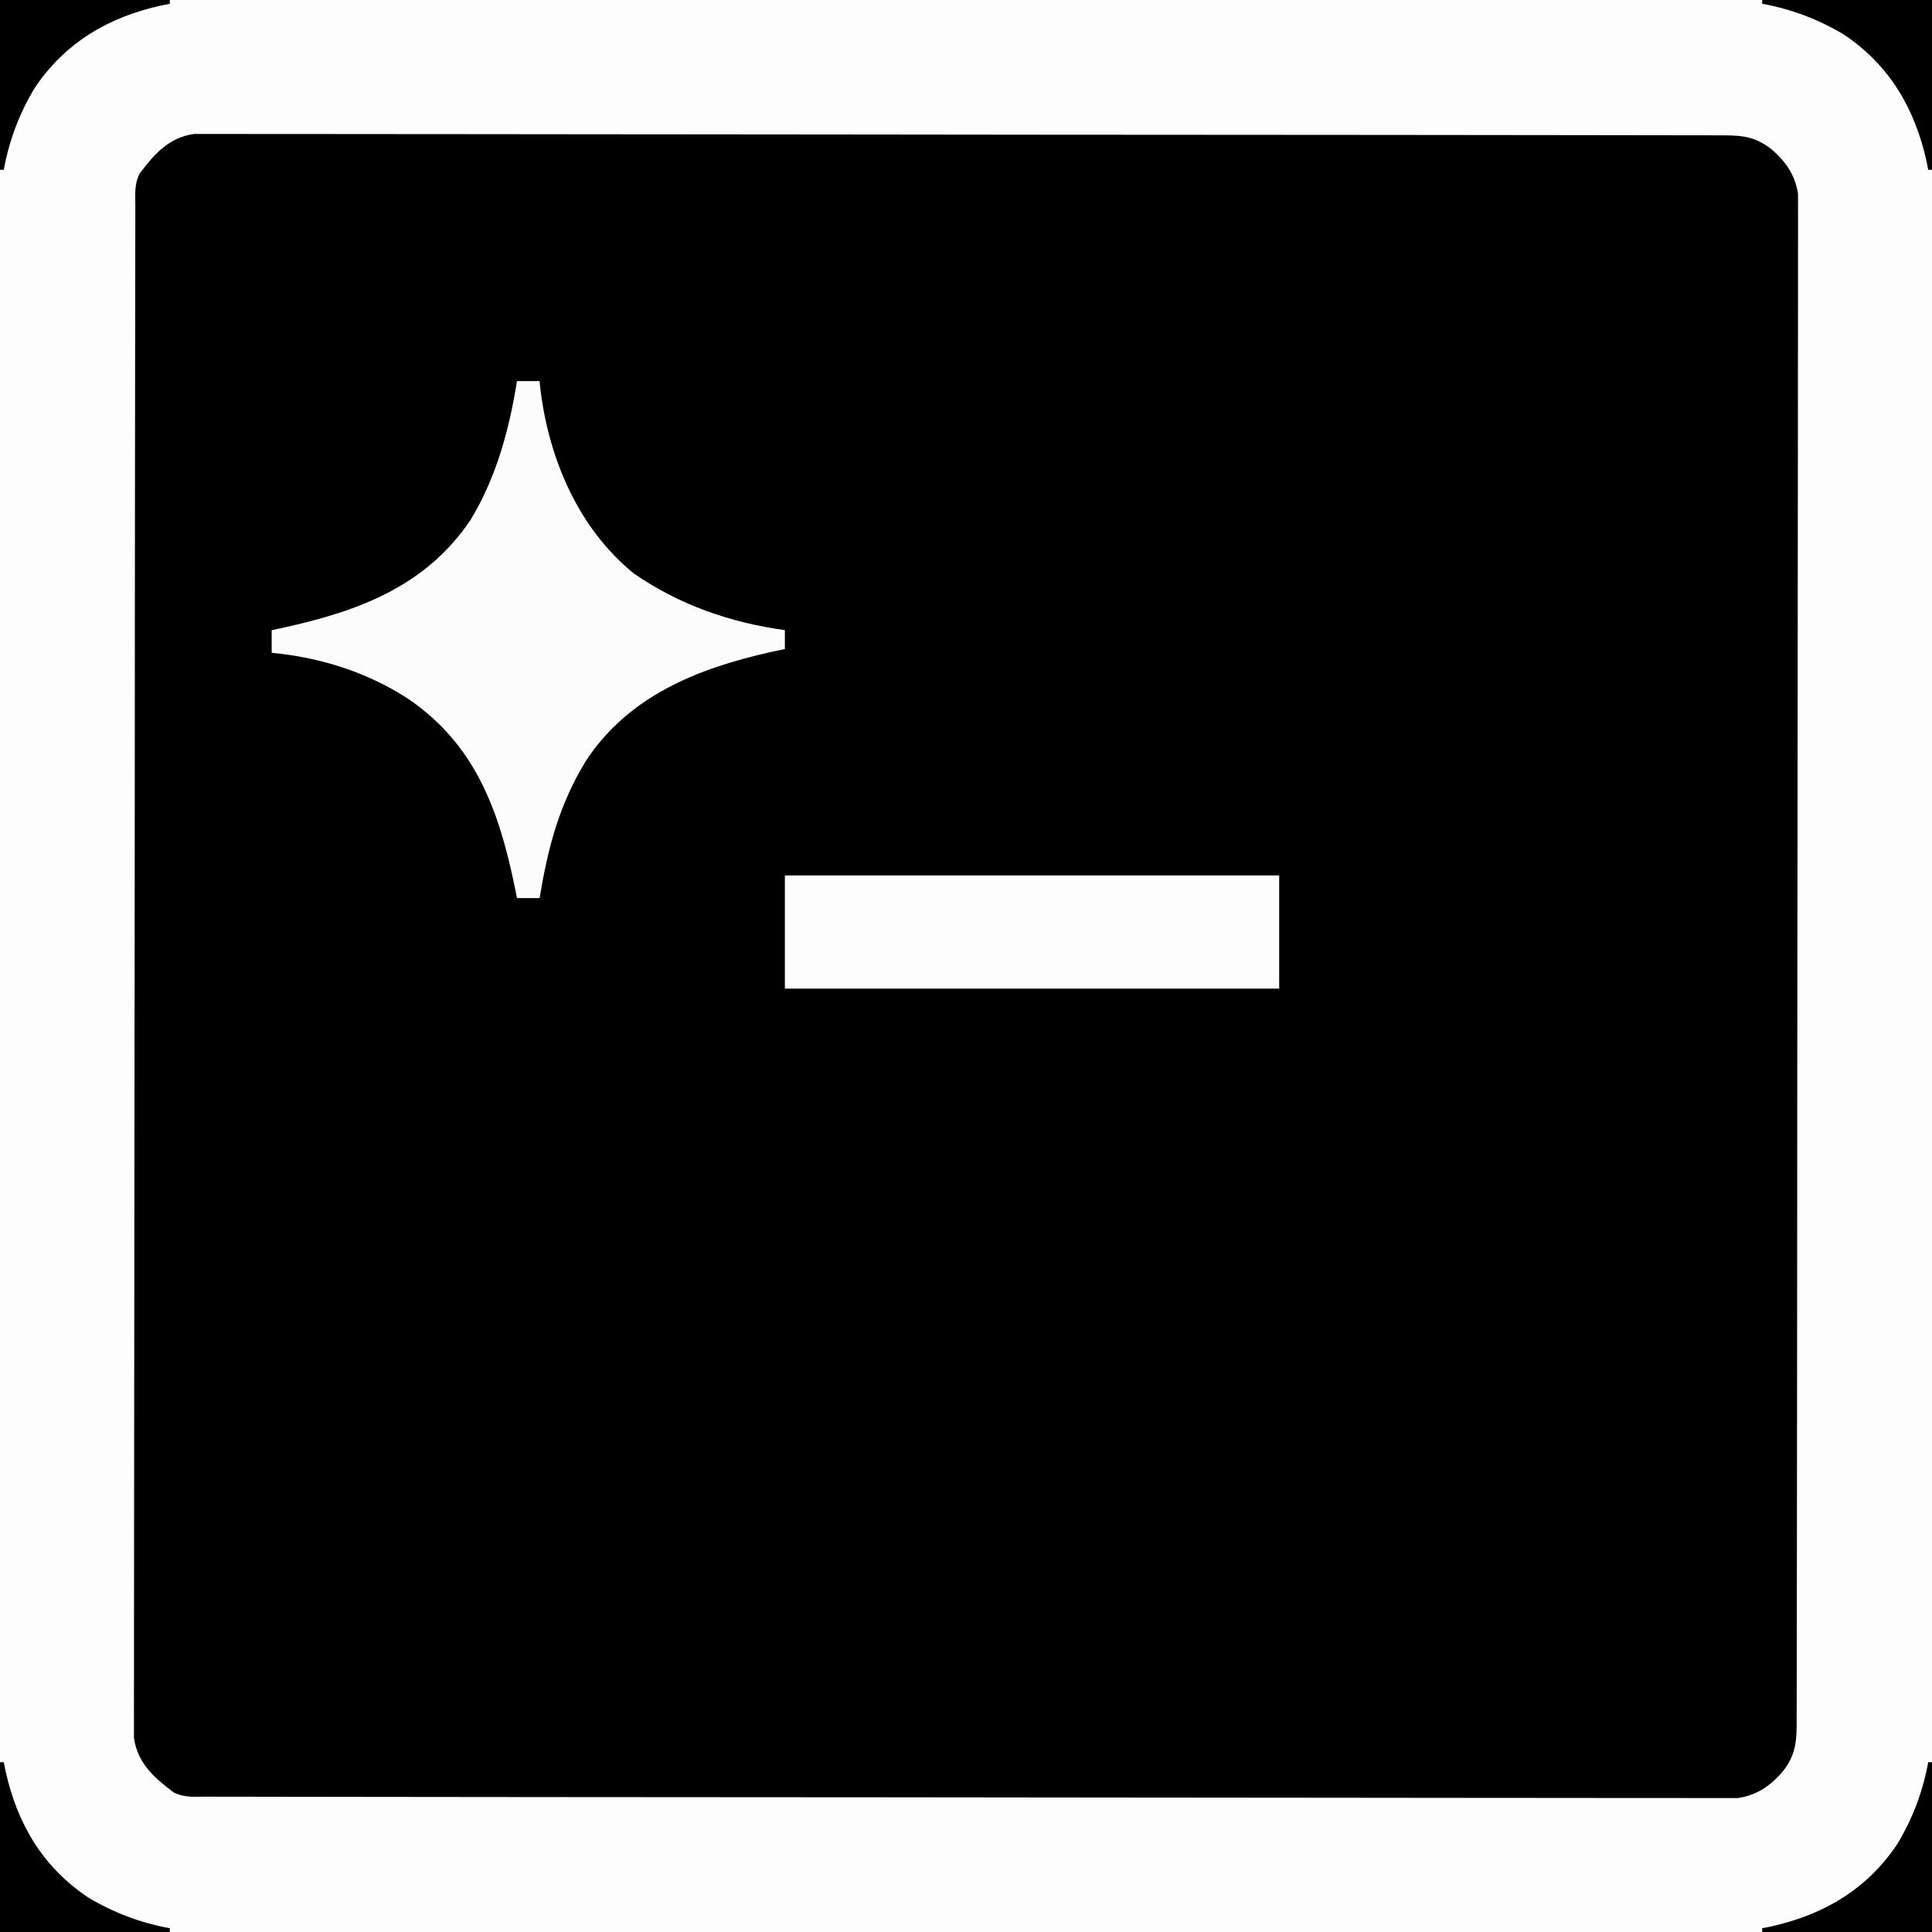
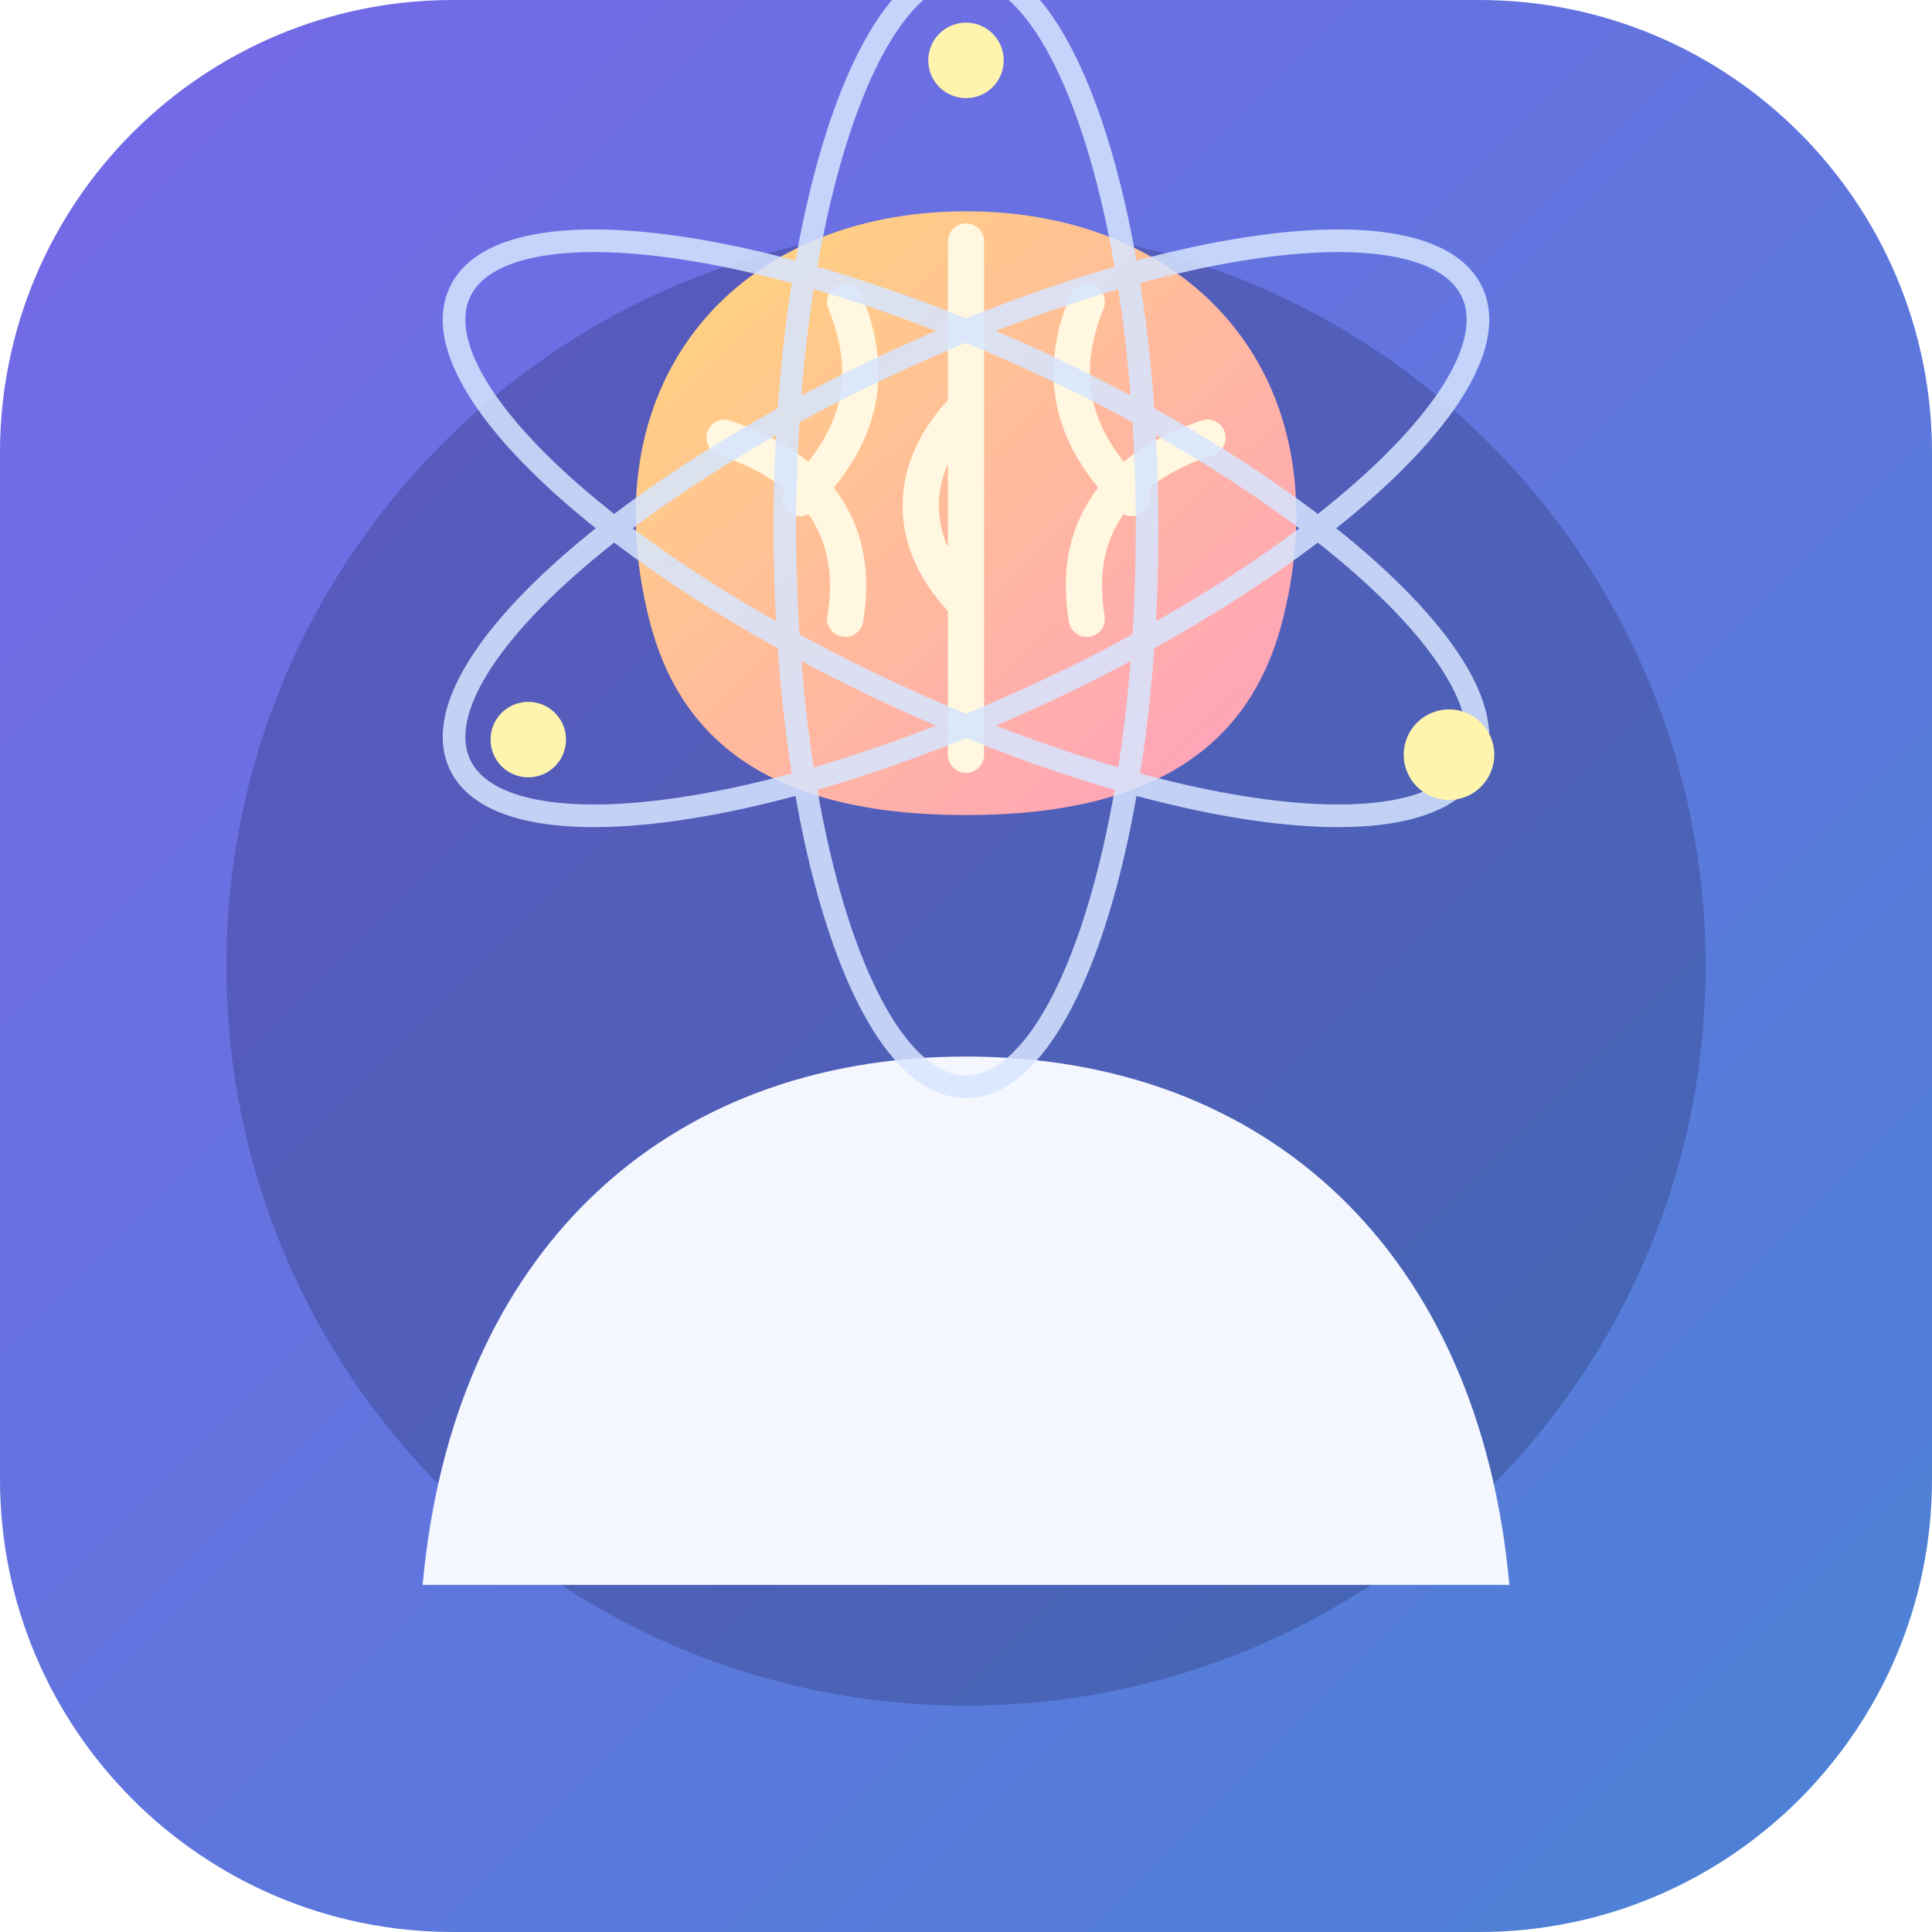
- <svg xmlns="http://www.w3.org/2000/svg" version="1.1" width="512" height="512">
-   <path d="M0 0 C168.96 0 337.92 0 512 0 C512 168.96 512 337.92 512 512 C343.04 512 174.08 512 0 512 C0 343.04 0 174.08 0 0 Z " fill="#000000" transform="translate(0,0)" />
-   <path d="M0 0 C168.96 0 337.92 0 512 0 C512 168.96 512 337.92 512 512 C343.04 512 174.08 512 0 512 C0 343.04 0 174.08 0 0 Z M37 46 C35.542 48.916 35.87 51.468 35.866 54.726 C35.863 55.429 35.861 56.132 35.859 56.856 C35.852 59.235 35.852 61.614 35.853 63.993 C35.85 65.706 35.846 67.42 35.842 69.133 C35.832 73.86 35.828 78.587 35.825 83.314 C35.821 88.405 35.812 93.496 35.803 98.586 C35.783 110.89 35.773 123.193 35.764 135.496 C35.76 141.286 35.755 147.075 35.749 152.864 C35.732 172.1 35.718 191.336 35.711 210.572 C35.709 215.567 35.707 220.561 35.705 225.556 C35.704 226.797 35.704 228.038 35.703 229.317 C35.695 249.437 35.67 269.557 35.637 289.676 C35.604 310.317 35.586 330.958 35.583 351.599 C35.581 363.195 35.572 374.79 35.547 386.385 C35.525 396.258 35.517 406.131 35.526 416.005 C35.531 421.044 35.529 426.084 35.51 431.124 C35.492 435.735 35.493 440.346 35.509 444.958 C35.511 446.628 35.507 448.299 35.495 449.969 C35.48 452.237 35.489 454.503 35.505 456.77 C35.504 458.031 35.503 459.291 35.502 460.59 C36.491 467.36 40.84 471.074 46 475 C48.916 476.458 51.468 476.13 54.726 476.134 C55.78 476.138 55.78 476.138 56.856 476.141 C59.235 476.148 61.614 476.148 63.993 476.147 C65.706 476.15 67.42 476.154 69.133 476.158 C73.86 476.168 78.587 476.172 83.314 476.175 C88.405 476.179 93.496 476.188 98.586 476.197 C110.89 476.217 123.193 476.227 135.496 476.236 C141.286 476.24 147.075 476.245 152.864 476.251 C172.1 476.268 191.336 476.282 210.572 476.289 C215.567 476.291 220.561 476.293 225.556 476.295 C227.418 476.296 227.418 476.296 229.317 476.297 C249.437 476.305 269.557 476.33 289.676 476.363 C310.317 476.396 330.958 476.414 351.599 476.417 C363.195 476.419 374.79 476.428 386.385 476.453 C396.258 476.475 406.131 476.483 416.005 476.474 C421.044 476.469 426.084 476.471 431.124 476.49 C435.735 476.508 440.346 476.507 444.958 476.491 C446.628 476.489 448.299 476.493 449.969 476.505 C452.237 476.52 454.503 476.511 456.77 476.495 C458.031 476.496 459.291 476.497 460.59 476.498 C465.743 475.745 469.553 473.011 472.812 469 C476.218 464.33 476.126 460.786 476.134 455.059 C476.137 454.357 476.139 453.655 476.141 452.932 C476.148 450.569 476.148 448.206 476.147 445.842 C476.15 444.135 476.154 442.429 476.158 440.722 C476.168 436.022 476.172 431.323 476.175 426.623 C476.179 421.558 476.188 416.493 476.197 411.428 C476.217 399.194 476.227 386.96 476.236 374.725 C476.24 368.967 476.245 363.209 476.251 357.451 C476.268 338.316 476.282 319.181 476.289 300.046 C476.291 295.08 476.293 290.114 476.295 285.148 C476.296 283.914 476.296 282.679 476.297 281.408 C476.305 261.398 476.33 241.389 476.363 221.379 C476.396 200.846 476.414 180.314 476.417 159.781 C476.419 148.249 476.428 136.716 476.453 125.183 C476.475 115.365 476.483 105.547 476.474 95.729 C476.469 90.717 476.471 85.706 476.49 80.695 C476.508 76.109 476.507 71.524 476.491 66.938 C476.489 65.277 476.493 63.617 476.505 61.956 C476.52 59.701 476.511 57.448 476.495 55.193 C476.496 53.313 476.496 53.313 476.498 51.395 C475.744 46.251 473.004 42.441 469 39.188 C464.33 35.782 460.786 35.874 455.059 35.866 C454.006 35.862 454.006 35.862 452.932 35.859 C450.569 35.852 448.206 35.852 445.842 35.853 C444.135 35.85 442.429 35.846 440.722 35.842 C436.022 35.832 431.323 35.828 426.623 35.825 C421.558 35.821 416.493 35.812 411.428 35.803 C399.194 35.783 386.96 35.773 374.725 35.764 C368.967 35.76 363.209 35.755 357.451 35.749 C338.316 35.732 319.181 35.718 300.046 35.711 C295.08 35.709 290.114 35.707 285.148 35.705 C283.297 35.704 283.297 35.704 281.408 35.703 C261.398 35.695 241.389 35.67 221.379 35.637 C200.846 35.604 180.314 35.586 159.781 35.583 C148.249 35.581 136.716 35.572 125.183 35.547 C115.365 35.525 105.547 35.517 95.729 35.526 C90.717 35.531 85.706 35.529 80.695 35.51 C76.109 35.492 71.524 35.493 66.938 35.509 C65.277 35.511 63.617 35.507 61.956 35.495 C59.701 35.48 57.448 35.489 55.193 35.505 C53.94 35.504 52.686 35.503 51.395 35.502 C44.635 36.493 40.921 40.847 37 46 Z " fill="#FDFDFD" transform="translate(0,0)" />
-   <path d="M0 0 C1.98 0 3.96 0 6 0 C6.112 1.129 6.112 1.129 6.227 2.281 C8.514 20.758 16.313 39.069 31 51 C43.084 59.324 56.465 63.975 71 66 C71 67.65 71 69.3 71 71 C69.113 71.402 69.113 71.402 67.188 71.812 C47.817 76.159 29.505 83.472 18.219 100.723 C11.132 112.358 8.197 123.735 6 137 C4.02 137 2.04 137 0 137 C-0.17 136.14 -0.34 135.28 -0.516 134.395 C-4.723 113.872 -10.943 96.372 -28.885 84.157 C-39.71 77.117 -52.191 73.208 -65 72 C-65 70.02 -65 68.04 -65 66 C-63.385 65.654 -63.385 65.654 -61.738 65.301 C-41.857 60.917 -24.135 54.33 -12.312 36.812 C-5.485 25.553 -2.054 12.916 0 0 Z " fill="#FCFCFC" transform="translate(137,101)" />
-   <path d="M0 0 C43.23 0 86.46 0 131 0 C131 9.9 131 19.8 131 30 C87.77 30 44.54 30 0 30 C0 20.1 0 10.2 0 0 Z " fill="#FDFDFD" transform="translate(208,232)" />
-   <path d="M0 0 C0.33 0 0.66 0 1 0 C1.147 0.739 1.294 1.477 1.445 2.238 C4.544 16.254 11.255 27.723 23.312 35.812 C30.113 39.889 37.206 42.575 45 44 C45 44.33 45 44.66 45 45 C30.15 45 15.3 45 0 45 C0 30.15 0 15.3 0 0 Z " fill="#000000" transform="translate(0,467)" />
-   <path d="M0 0 C0.33 0 0.66 0 1 0 C1 14.85 1 29.7 1 45 C-13.85 45 -28.7 45 -44 45 C-44 44.67 -44 44.34 -44 44 C-43.261 43.853 -42.523 43.706 -41.762 43.555 C-27.746 40.456 -16.277 33.745 -8.188 21.688 C-4.111 14.887 -1.425 7.794 0 0 Z " fill="#000000" transform="translate(511,467)" />
-   <path d="M0 0 C14.85 0 29.7 0 45 0 C45 14.85 45 29.7 45 45 C44.67 45 44.34 45 44 45 C43.853 44.261 43.706 43.523 43.555 42.762 C40.456 28.746 33.745 17.277 21.688 9.188 C14.887 5.111 7.794 2.425 0 1 C0 0.67 0 0.34 0 0 Z " fill="#000000" transform="translate(467,0)" />
-   <path d="M0 0 C14.85 0 29.7 0 45 0 C45 0.33 45 0.66 45 1 C44.261 1.147 43.523 1.294 42.762 1.445 C28.746 4.544 17.277 11.255 9.188 23.312 C5.111 30.113 2.425 37.206 1 45 C0.67 45 0.34 45 0 45 C0 30.15 0 15.3 0 0 Z " fill="#000000" transform="translate(0,0)" />
+ <svg xmlns="http://www.w3.org/2000/svg" viewBox="0 0 128 128">
+   <defs>
+     <linearGradient id="bg" x1="0" y1="0" x2="1" y2="1">
+       <stop offset="0" stop-color="#7668e8" />
+       <stop offset="1" stop-color="#4b83d4" />
+     </linearGradient>
+     <linearGradient id="brain" x1="0" y1="0" x2="1" y2="1">
+       <stop offset="0" stop-color="#ffd77a" />
+       <stop offset="1" stop-color="#ff9ec0" />
+     </linearGradient>
+   </defs>
+   <rect width="128" height="128" rx="30" fill="url(#bg)" />
+   <circle cx="64" cy="64" r="49" fill="#171a42" opacity=".24" />
+   <circle cx="64" cy="37" r="15" fill="#f5f7ff" />
+   <path d="M28 105c2-22 16-35 36-35s34 13 36 35" fill="#f5f7ff" />
+   <path d="M43 41c-4-16 6-27 21-27s25 11 21 27c-2 8-8 13-21 13S45 49 43 41Z" fill="url(#brain)" />
+   <path d="M64 16v34M48 29c6 2 9 6 8 12m24-12c-6 2-9 6-8 12M56 20c2 5 1 9-3 13m19-13c-2 5-1 9 3 13M64 27c-4 4-4 9 0 13" fill="none" stroke="#fff7df" stroke-width="2.4" stroke-linecap="round" />
+   <g fill="none" stroke="#d6e5ff" stroke-width="1.5" opacity=".85">
+     <ellipse cx="64" cy="35" rx="37" ry="12" transform="rotate(25 64 35)" />
+     <ellipse cx="64" cy="35" rx="37" ry="12" transform="rotate(-25 64 35)" />
+     <ellipse cx="64" cy="35" rx="37" ry="12" transform="rotate(90 64 35)" />
+   </g>
+   <g fill="#fff4ad">
+     <circle cx="96" cy="50" r="3" />
+     <circle cx="35" cy="49" r="2.5" />
+     <circle cx="64" cy="4" r="2.5" />
+   </g>
</svg>
